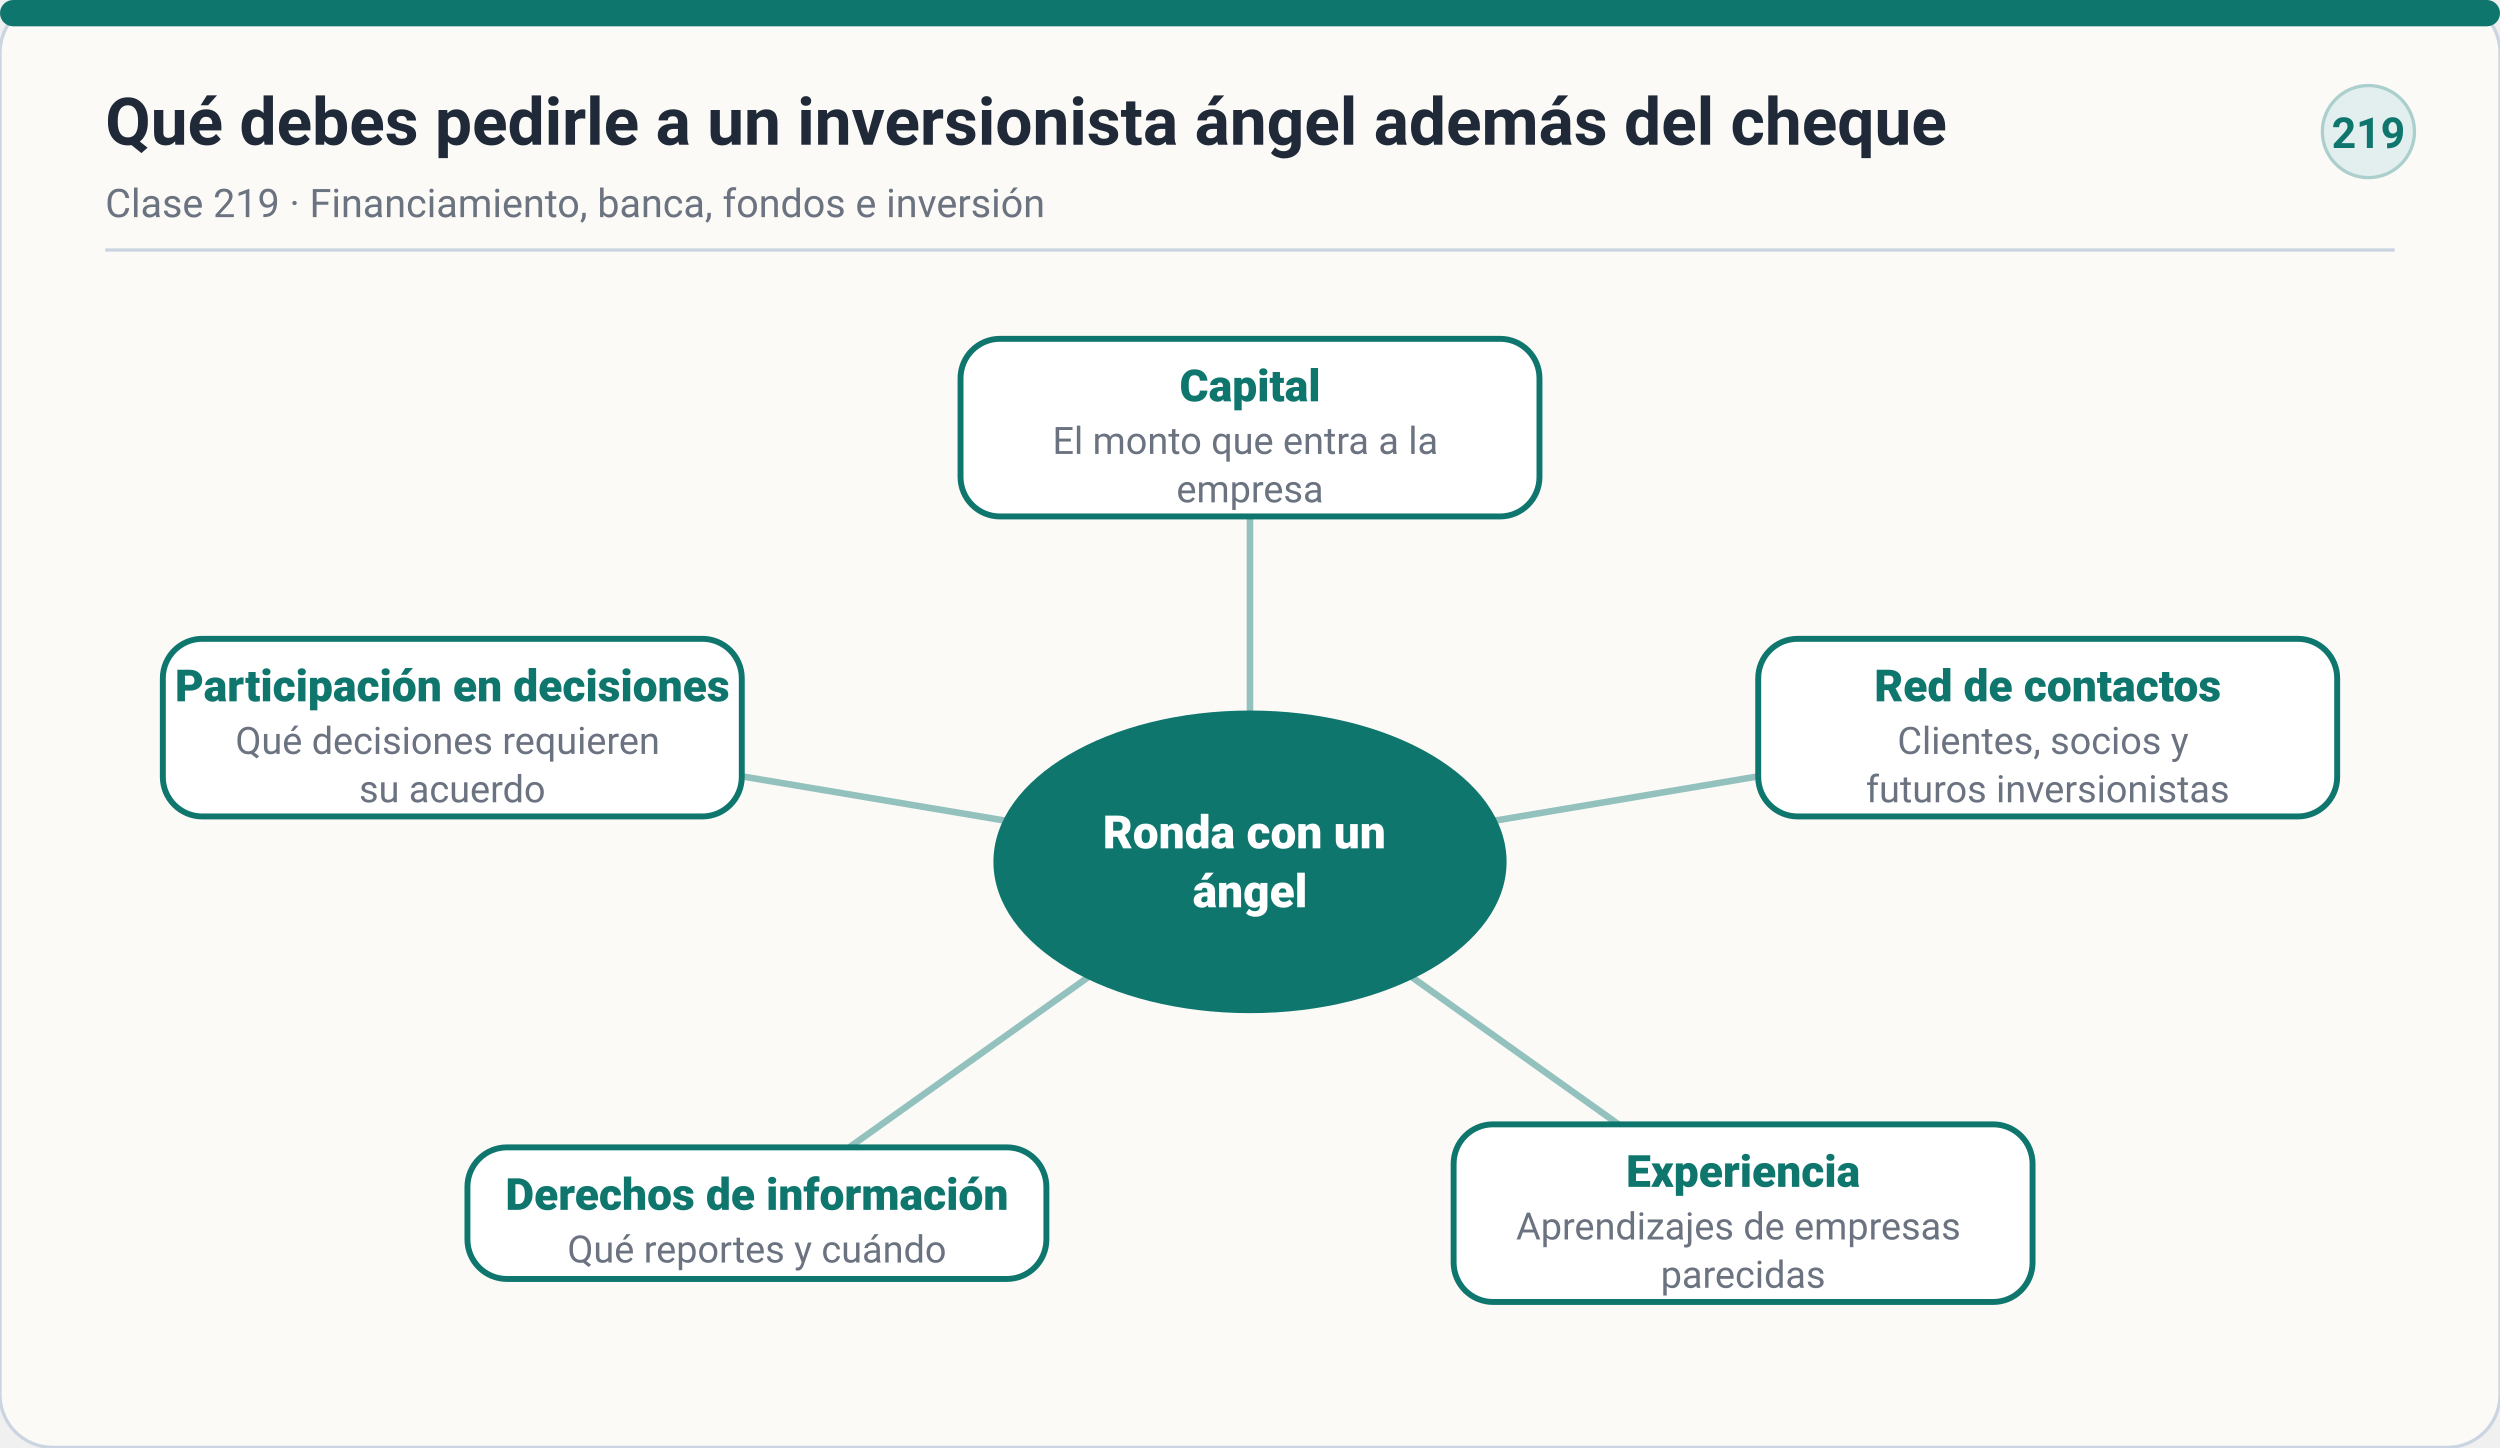
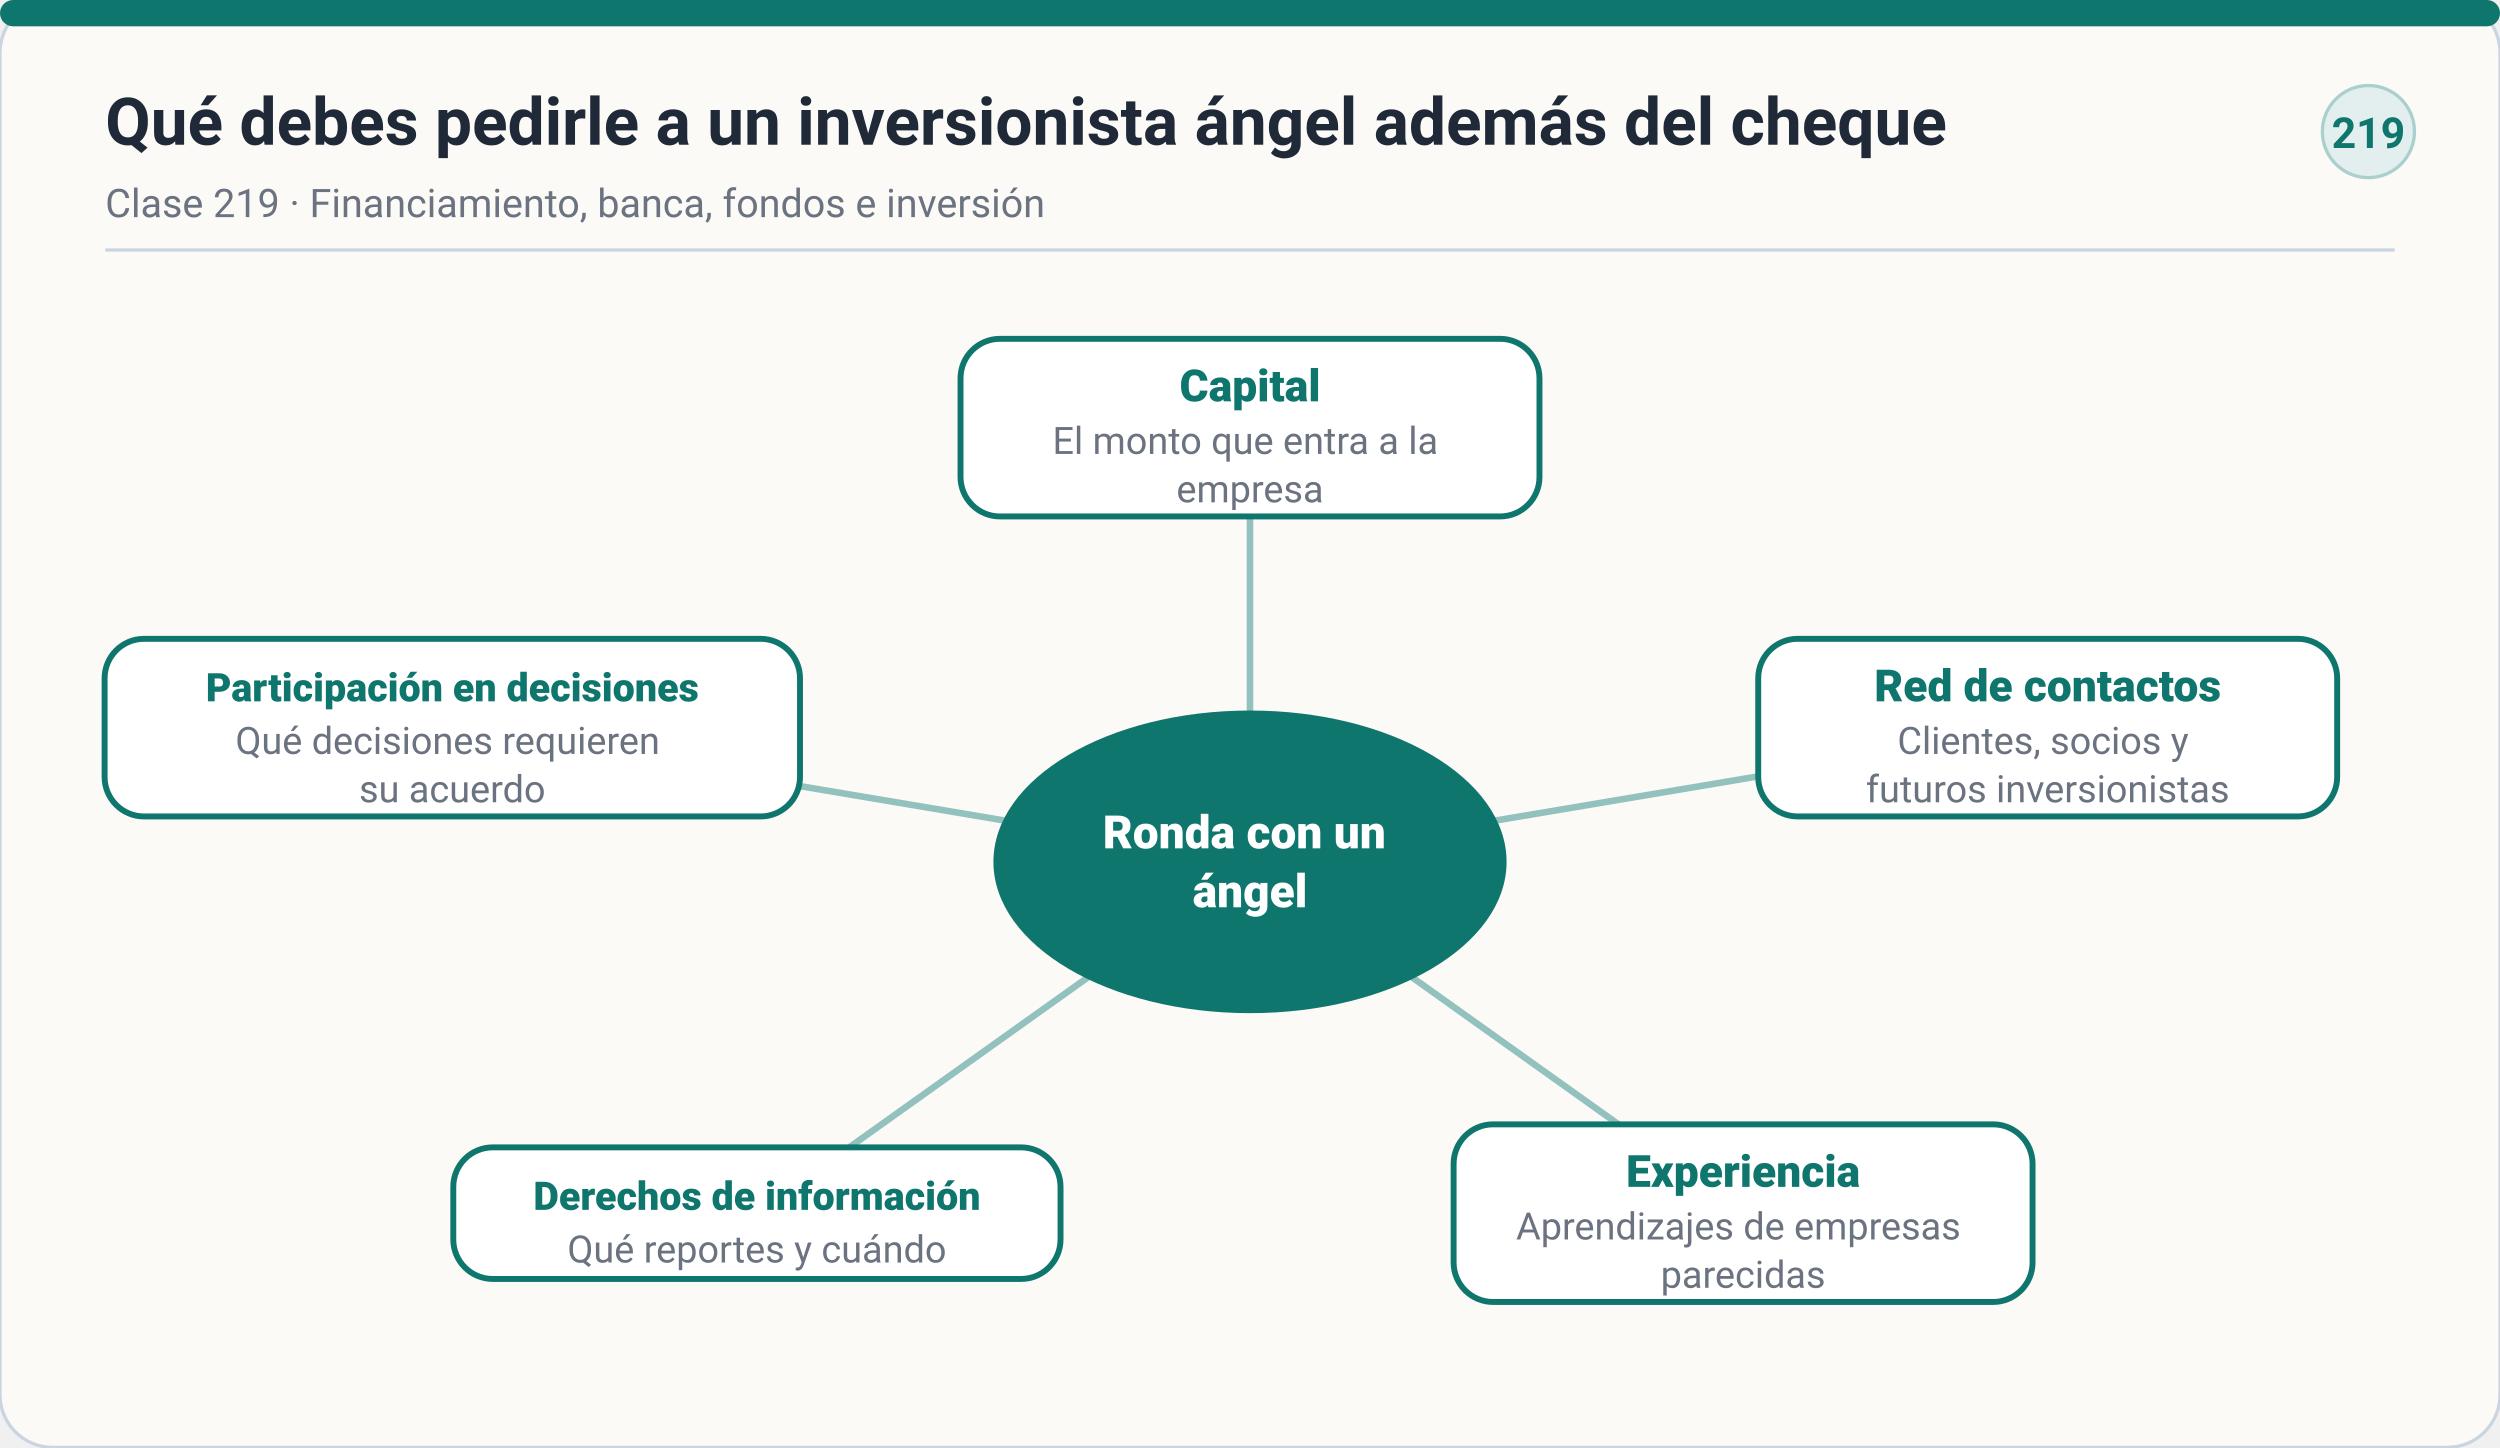
<svg xmlns="http://www.w3.org/2000/svg" viewBox="0 0 760 440" width="760" height="440" role="img" aria-labelledby="t d" font-family="system-ui, -apple-system, 'Segoe UI', Roboto, Arial, sans-serif">
  <defs>
    <marker id="fl" viewBox="0 0 10 10" refX="9" refY="5" markerWidth="7" markerHeight="7" orient="auto-start-reverse">
      <path d="M0,0 L10,5 L0,10 z" fill="#6B7280" />
    </marker>
    <marker id="fa" viewBox="0 0 10 10" refX="9" refY="5" markerWidth="7" markerHeight="7" orient="auto-start-reverse">
      <path d="M0,0 L10,5 L0,10 z" fill="#0F766E" />
    </marker>
  </defs>
  <rect width="760" height="440" rx="16" fill="#FBFAF7" stroke="#CBD5E1" />
  <rect x="0" y="0" width="760" height="8" rx="4" fill="#0F766E" />
  <text x="32.0" y="44.0" font-size="20" text-anchor="start" fill="#1F2937" font-weight="700">
    <tspan x="32.0" dy="0.0">Qué debes pedirle a un inversionista ángel además del cheque</tspan>
  </text>
  <text x="32.0" y="66.0" font-size="12" text-anchor="start" fill="#6B7280" font-weight="400">
    <tspan x="32.0" dy="0.0">Clase 219 · Financiamiento, banca, fondos e inversión</tspan>
  </text>
  <line x1="32" y1="76" x2="728" y2="76" stroke="#CBD5E1" />
  <line x1="380.0" y1="262.0" x2="380.0" y2="130.0" stroke="#93C1BE" stroke-width="2" />
  <line x1="380.0" y1="262.0" x2="622.5" y2="221.2" stroke="#93C1BE" stroke-width="2" />
  <line x1="380.0" y1="262.0" x2="529.9" y2="368.8" stroke="#93C1BE" stroke-width="2" />
  <line x1="380.0" y1="262.0" x2="230.1" y2="368.8" stroke="#93C1BE" stroke-width="2" />
  <line x1="380.0" y1="262.0" x2="137.5" y2="221.2" stroke="#93C1BE" stroke-width="2" />
  <ellipse cx="380" cy="262" rx="78" ry="46" fill="#0F766E" />
  <text x="380.0" y="257.9" font-size="14" text-anchor="middle" fill="#FFFFFF" font-weight="800">
    <tspan x="380.0" dy="0.0">Ronda con un</tspan>
    <tspan x="380.0" dy="17.9">ángel</tspan>
  </text>
  <rect x="292.0" y="103.0" width="176.0" height="54.0" rx="12" fill="#FFFFFF" stroke="#0F766E" stroke-width="1.8" />
  <text x="380.0" y="122.0" font-size="13.5" text-anchor="middle" fill="#0F766E" font-weight="800">
    <tspan x="380.0" dy="0.0">Capital</tspan>
  </text>
  <text x="380.0" y="138.0" font-size="11.5" text-anchor="middle" fill="#6B7280" font-weight="400">
    <tspan x="380.0" dy="0.0">El monto que entra a la</tspan>
    <tspan x="380.0" dy="14.7">empresa</tspan>
  </text>
  <rect x="534.5" y="194.2" width="176.0" height="54.0" rx="12" fill="#FFFFFF" stroke="#0F766E" stroke-width="1.8" />
  <text x="622.5" y="213.2" font-size="13.5" text-anchor="middle" fill="#0F766E" font-weight="800">
    <tspan x="622.5" dy="0.0">Red de contactos</tspan>
  </text>
  <text x="622.5" y="229.2" font-size="11.5" text-anchor="middle" fill="#6B7280" font-weight="400">
    <tspan x="622.5" dy="0.0">Clientes, socios y</tspan>
    <tspan x="622.5" dy="14.7">futuros inversionistas</tspan>
  </text>
  <rect x="441.9" y="341.8" width="176.0" height="54.0" rx="12" fill="#FFFFFF" stroke="#0F766E" stroke-width="1.8" />
  <text x="529.9" y="360.8" font-size="13.5" text-anchor="middle" fill="#0F766E" font-weight="800">
    <tspan x="529.9" dy="0.0">Experiencia</tspan>
  </text>
  <text x="529.9" y="376.8" font-size="11.5" text-anchor="middle" fill="#6B7280" font-weight="400">
    <tspan x="529.9" dy="0.0">Aprendizajes de empresas</tspan>
    <tspan x="529.9" dy="14.7">parecidas</tspan>
  </text>
-   <rect x="142.1" y="348.8" width="176.0" height="40.0" rx="12" fill="#FFFFFF" stroke="#0F766E" stroke-width="1.8" />
-   <text x="230.1" y="367.8" font-size="13.5" text-anchor="middle" fill="#0F766E" font-weight="800">
+   <rect x="137.8" y="348.8" width="184.6" height="40.0" rx="12" fill="#FFFFFF" stroke="#0F766E" stroke-width="1.8" />
+   <text x="230.1" y="367.8" font-size="12" text-anchor="middle" fill="#0F766E" font-weight="800">
    <tspan x="230.1" dy="0.0">Derechos de información</tspan>
  </text>
  <text x="230.1" y="383.8" font-size="11.5" text-anchor="middle" fill="#6B7280" font-weight="400">
    <tspan x="230.1" dy="0.0">Qué reportes y cuándo</tspan>
  </text>
-   <rect x="49.5" y="194.2" width="176.0" height="54.0" rx="12" fill="#FFFFFF" stroke="#0F766E" stroke-width="1.8" />
-   <text x="137.5" y="213.2" font-size="13.5" text-anchor="middle" fill="#0F766E" font-weight="800">
+   <rect x="31.8" y="194.2" width="211.4" height="54.0" rx="12" fill="#FFFFFF" stroke="#0F766E" stroke-width="1.8" />
+   <text x="137.5" y="213.2" font-size="12" text-anchor="middle" fill="#0F766E" font-weight="800">
    <tspan x="137.5" dy="0.0">Participación en decisiones</tspan>
  </text>
  <text x="137.5" y="229.2" font-size="11.5" text-anchor="middle" fill="#6B7280" font-weight="400">
    <tspan x="137.5" dy="0.0">Qué decisiones requieren</tspan>
    <tspan x="137.5" dy="14.7">su acuerdo</tspan>
  </text>
  <circle cx="720" cy="40" r="14" fill="#E2EFEE" stroke="#ABCFCC" />
  <text x="720" y="45" font-size="13" text-anchor="middle" fill="#0F766E" font-weight="700">219</text>
</svg>
